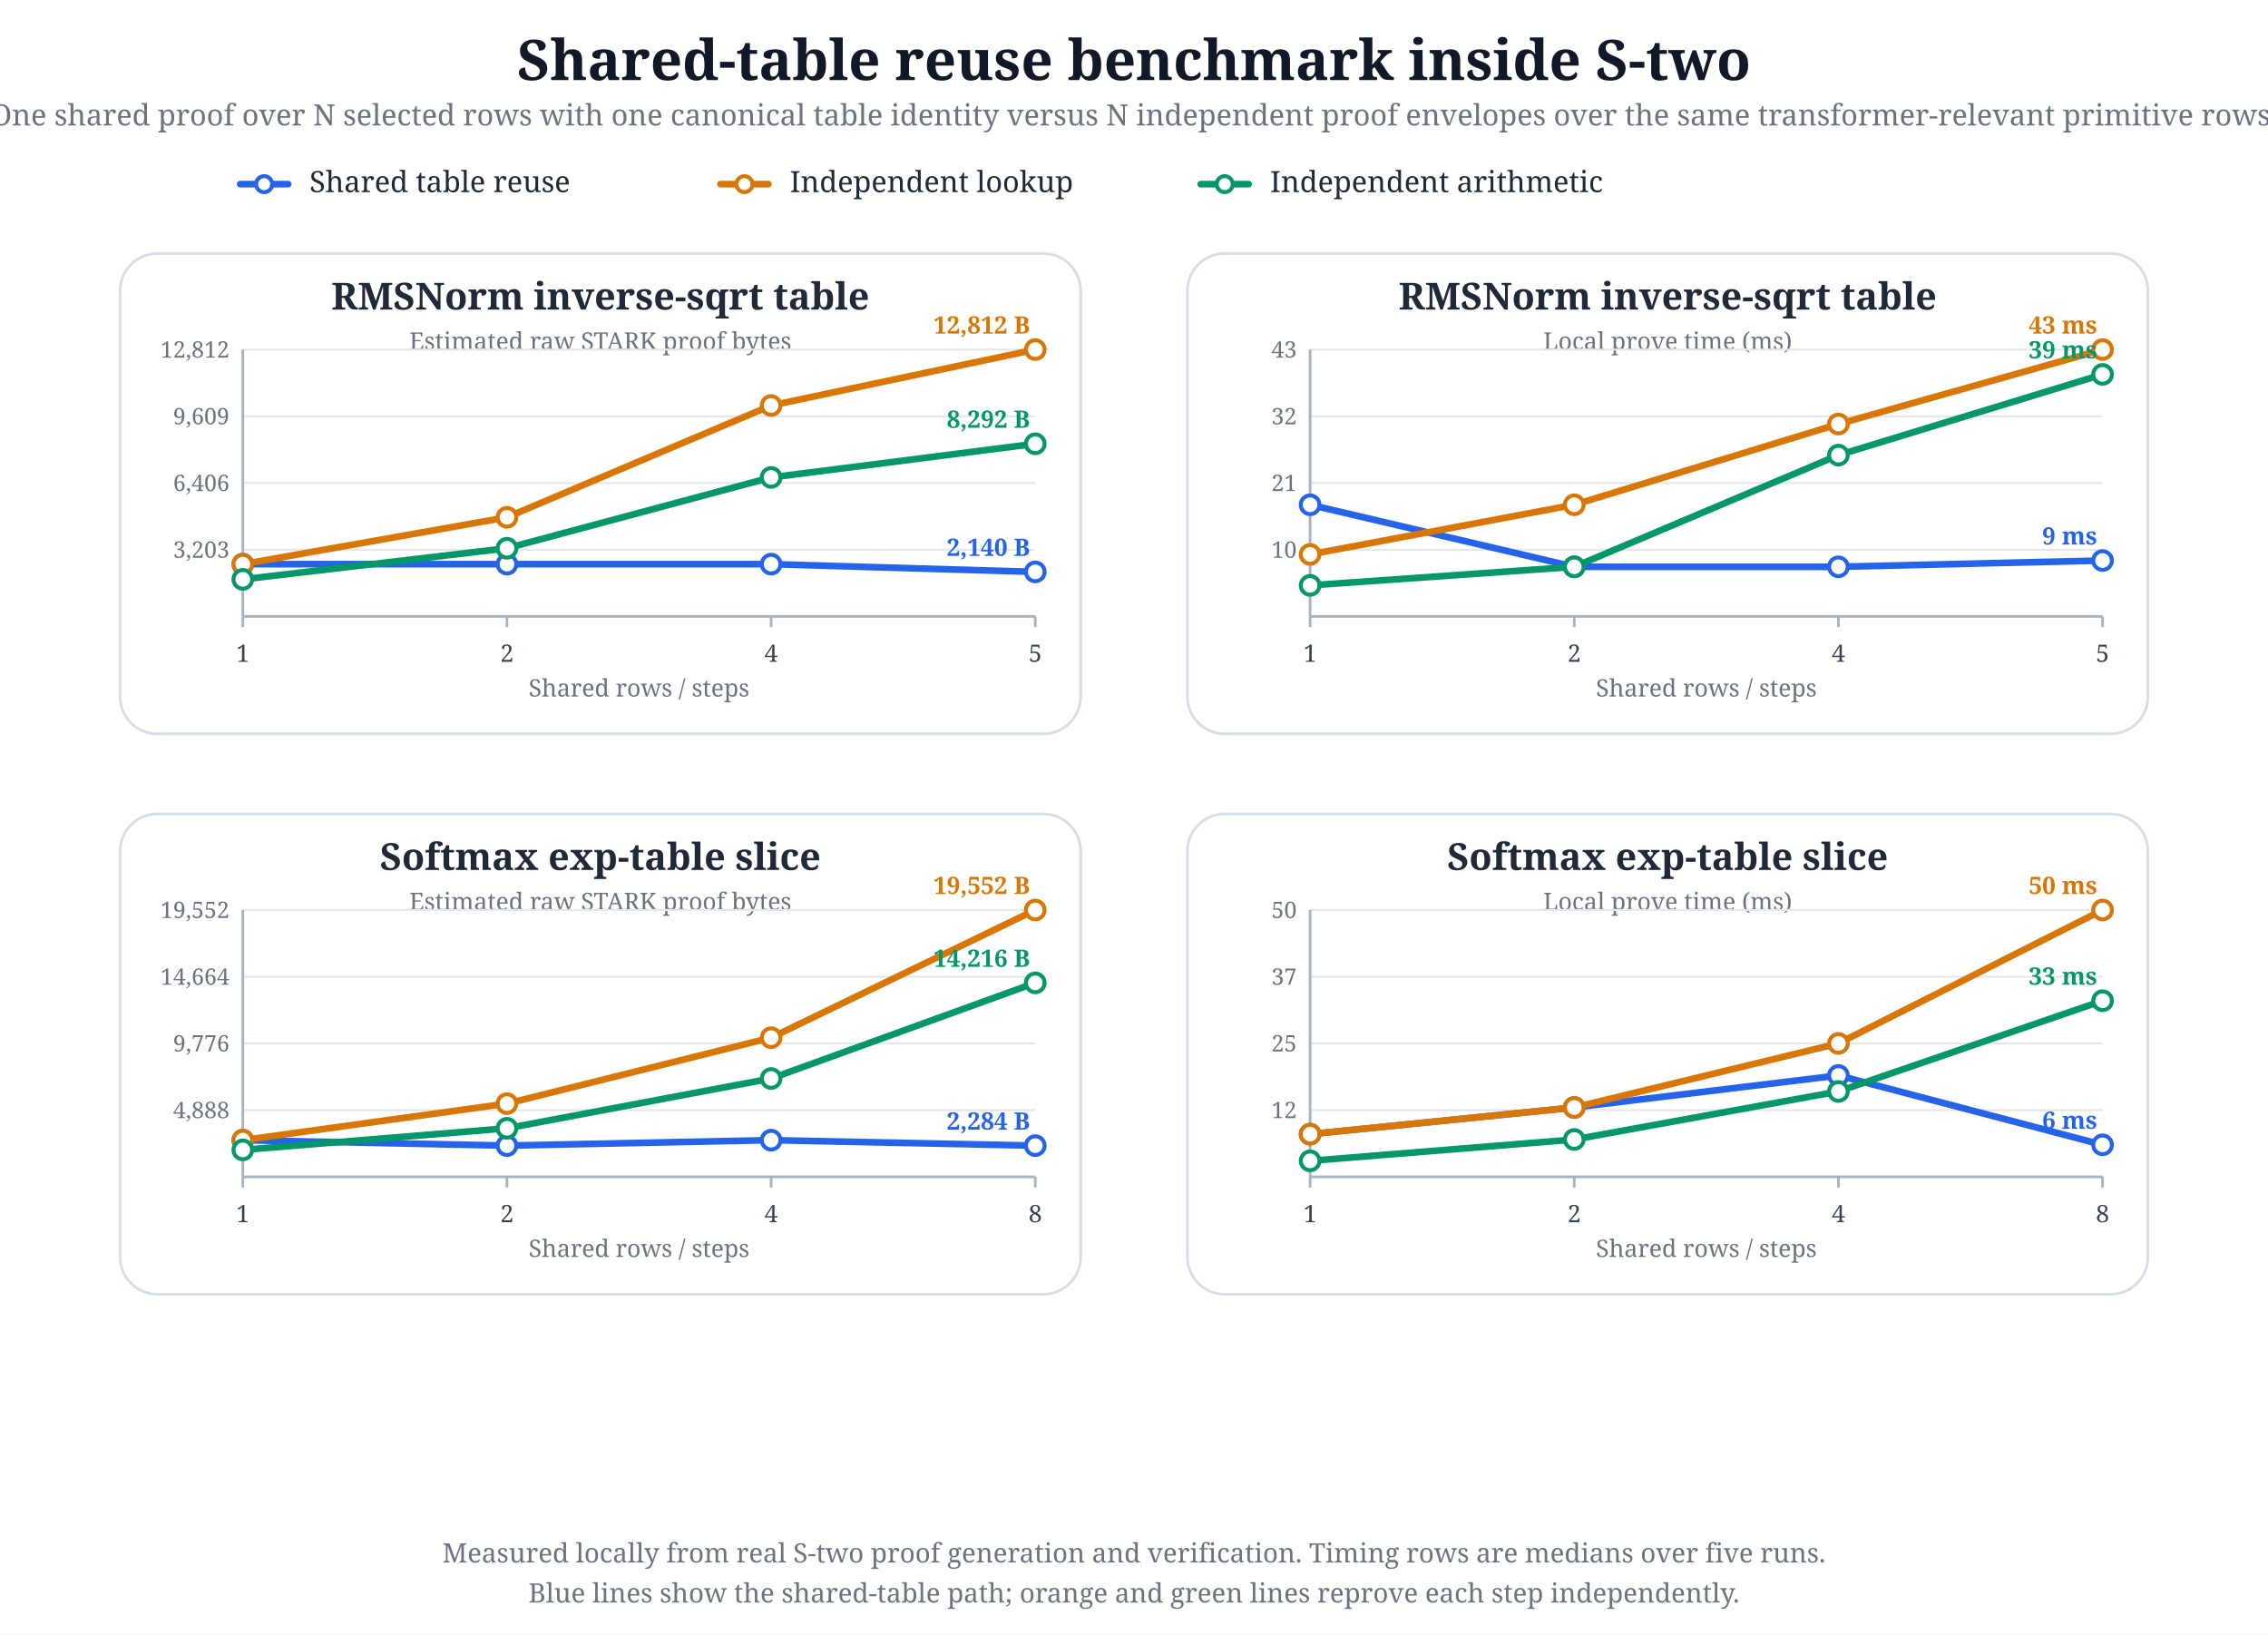
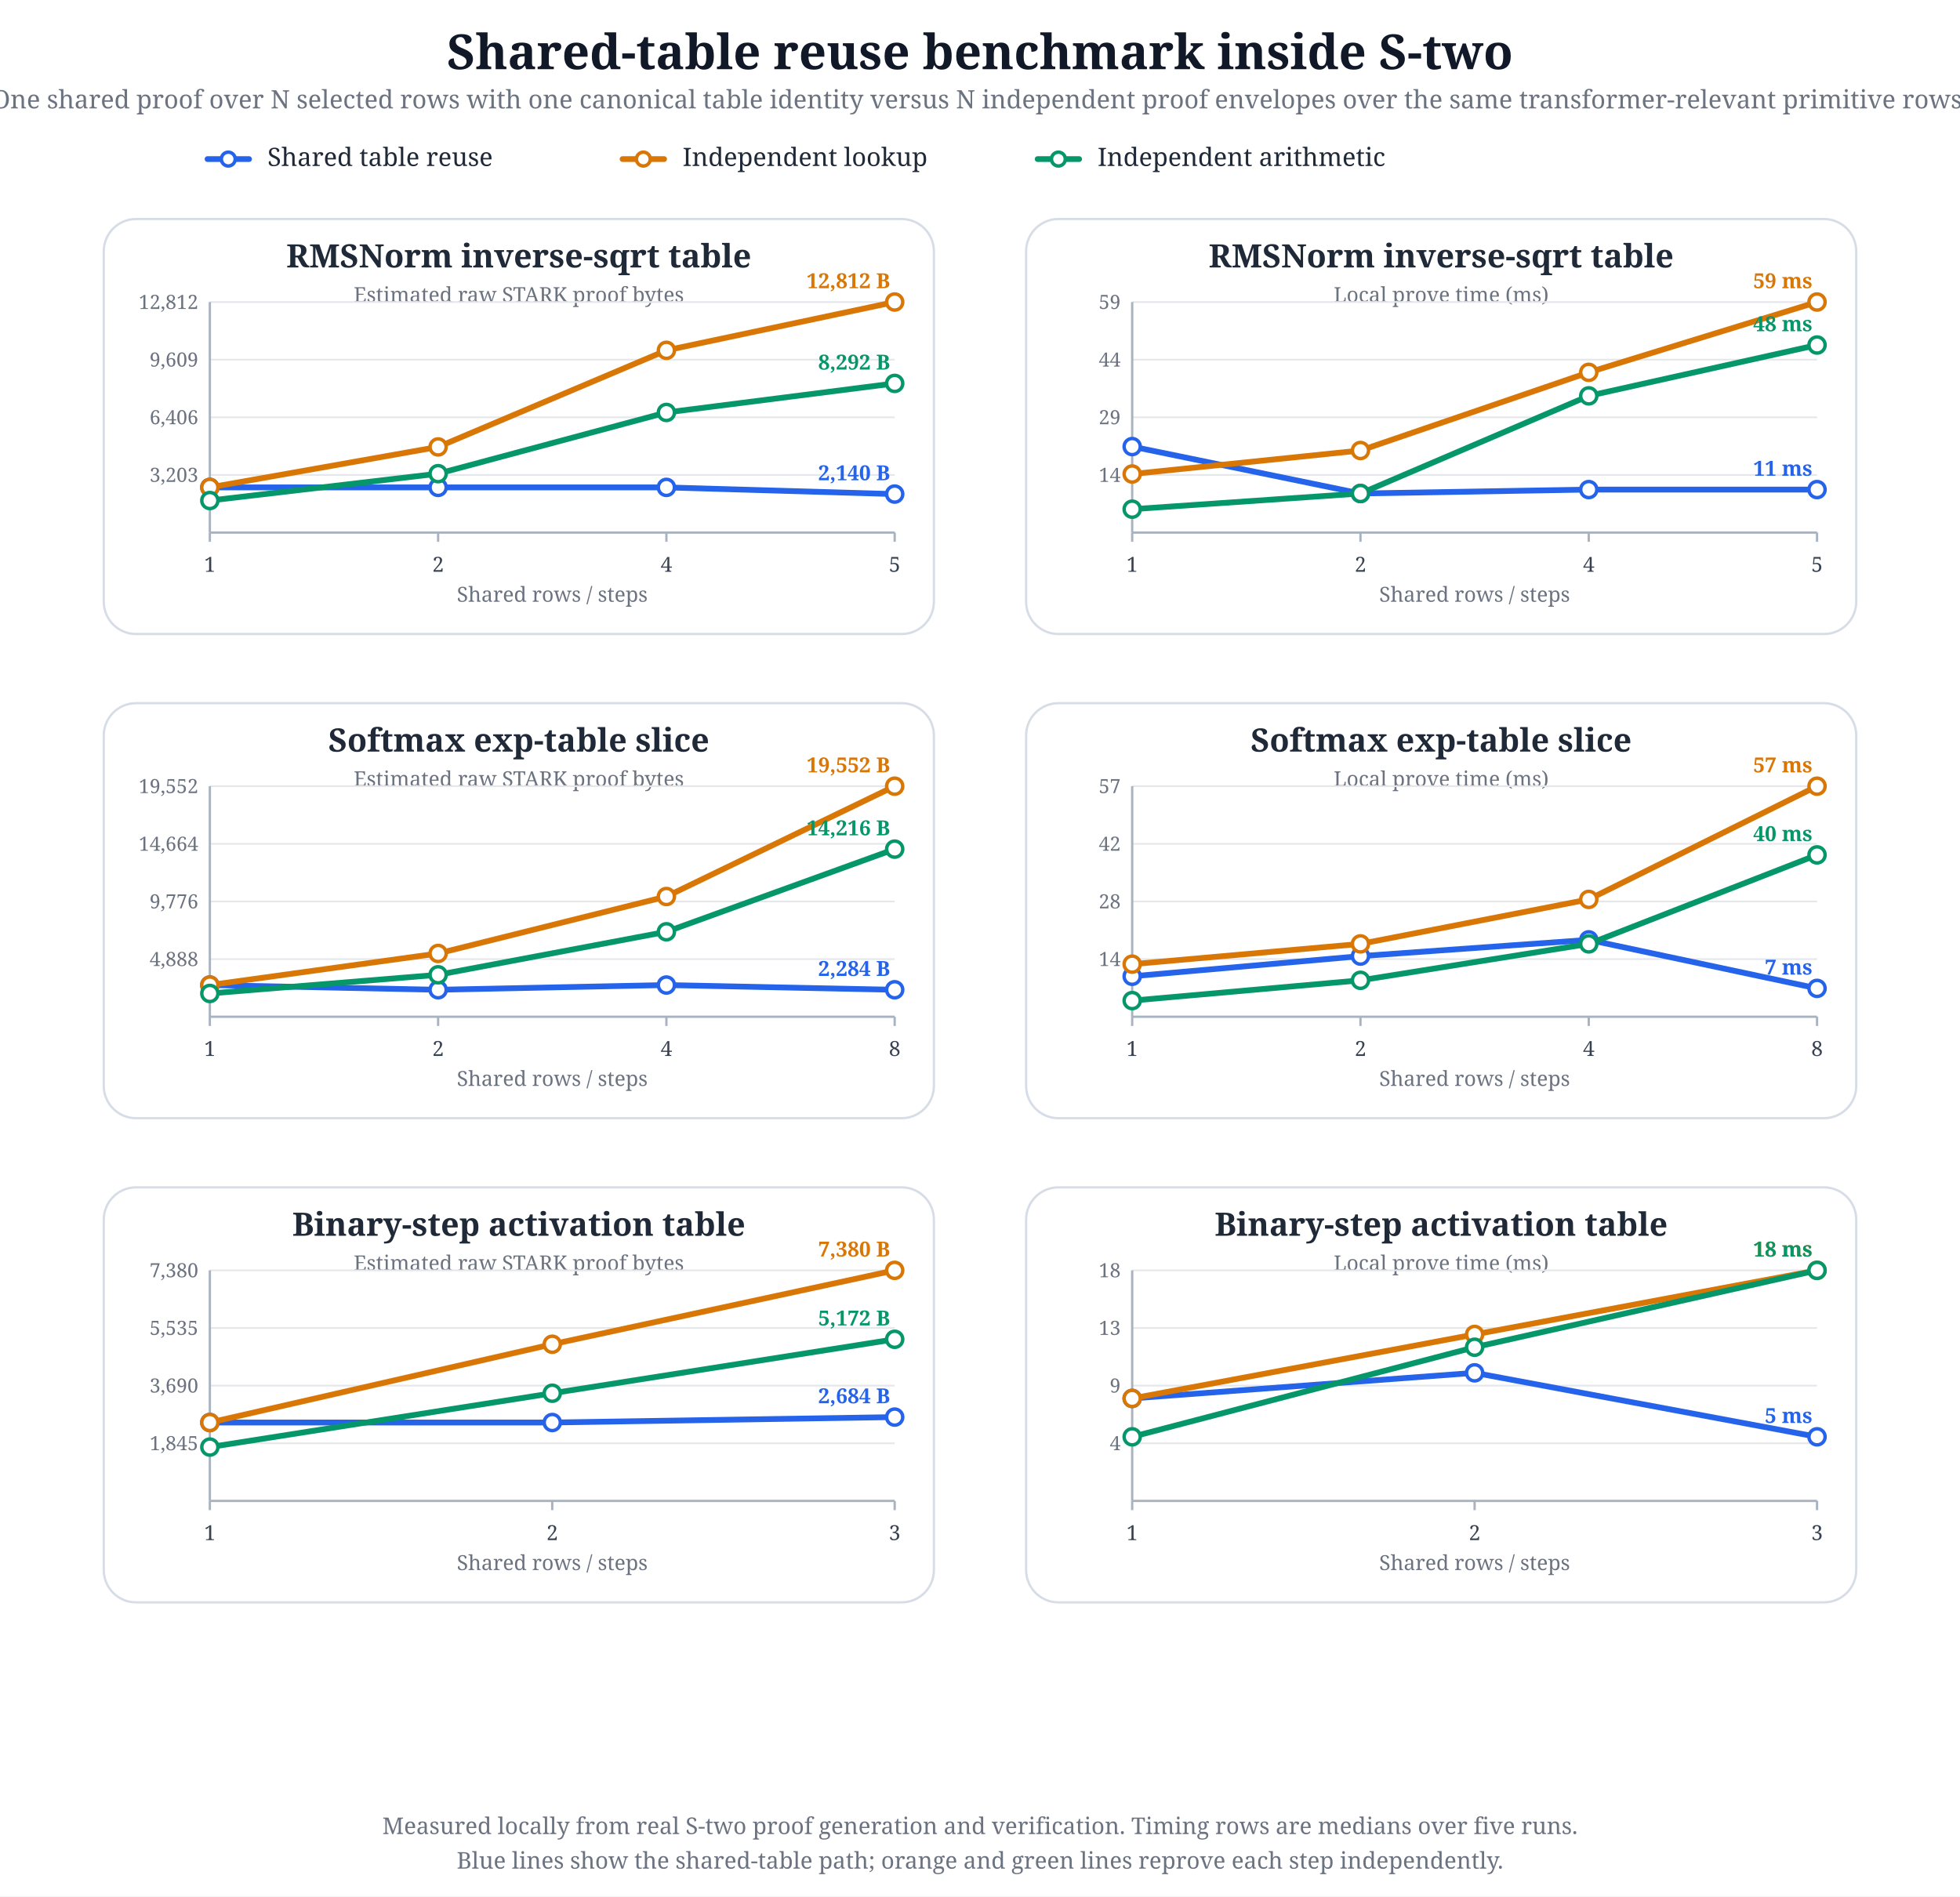
- <svg xmlns="http://www.w3.org/2000/svg" width="1700" height="1225" viewBox="0 0 1700 1225">
+ <svg xmlns="http://www.w3.org/2000/svg" width="1700" height="1645" viewBox="0 0 1700 1645">
  <rect width="100%" height="100%" fill="white" />
  <text x="850.0" y="60" text-anchor="middle" font-family="STIX Two Text, Georgia, serif" font-size="42" font-weight="700" fill="#111827">
    Shared-table reuse benchmark inside S-two
  </text>
  <text x="850.0" y="94" text-anchor="middle" font-family="STIX Two Text, Georgia, serif" font-size="22" fill="#6B7280">
    One shared proof over N selected rows with one canonical table identity versus N independent proof envelopes over the same transformer-relevant primitive rows.
  </text>
  <line x1="180" y1="138" x2="216" y2="138" stroke="#2563EB" stroke-width="5" stroke-linecap="round" />
  <circle cx="198" cy="138" r="6" fill="white" stroke="#2563EB" stroke-width="3" />
  <text x="232.0" y="144.0" text-anchor="start" font-family="STIX Two Text, Georgia, serif" font-size="22" font-weight="400" fill="#1F2937">Shared table reuse</text>
  <line x1="540" y1="138" x2="576" y2="138" stroke="#D97706" stroke-width="5" stroke-linecap="round" />
  <circle cx="558" cy="138" r="6" fill="white" stroke="#D97706" stroke-width="3" />
  <text x="592.0" y="144.0" text-anchor="start" font-family="STIX Two Text, Georgia, serif" font-size="22" font-weight="400" fill="#1F2937">Independent lookup</text>
  <line x1="900" y1="138" x2="936" y2="138" stroke="#059669" stroke-width="5" stroke-linecap="round" />
  <circle cx="918" cy="138" r="6" fill="white" stroke="#059669" stroke-width="3" />
  <text x="952.0" y="144.0" text-anchor="start" font-family="STIX Two Text, Georgia, serif" font-size="22" font-weight="400" fill="#1F2937">Independent arithmetic</text>
  <rect x="90" y="190" width="720" height="360" rx="28" fill="white" stroke="#D7DDE6" stroke-width="2" />
  <text x="450.0" y="232.0" text-anchor="middle" font-family="STIX Two Text, Georgia, serif" font-size="28" font-weight="600" fill="#1F2937">RMSNorm inverse-sqrt table</text>
  <text x="450.0" y="262.0" text-anchor="middle" font-family="STIX Two Text, Georgia, serif" font-size="18" font-weight="400" fill="#6B7280">Estimated raw STARK proof bytes</text>
  <line x1="182" y1="412.0" x2="776" y2="412.0" stroke="#E5E7EB" stroke-width="1.5" />
  <text x="172.0" y="418.0" text-anchor="end" font-family="STIX Two Text, Georgia, serif" font-size="17" font-weight="400" fill="#6B7280">3,203</text>
  <line x1="182" y1="362.0" x2="776" y2="362.0" stroke="#E5E7EB" stroke-width="1.5" />
  <text x="172.0" y="368.0" text-anchor="end" font-family="STIX Two Text, Georgia, serif" font-size="17" font-weight="400" fill="#6B7280">6,406</text>
  <line x1="182" y1="312.0" x2="776" y2="312.0" stroke="#E5E7EB" stroke-width="1.5" />
  <text x="172.0" y="318.0" text-anchor="end" font-family="STIX Two Text, Georgia, serif" font-size="17" font-weight="400" fill="#6B7280">9,609</text>
  <line x1="182" y1="262.0" x2="776" y2="262.0" stroke="#E5E7EB" stroke-width="1.5" />
  <text x="172.0" y="268.0" text-anchor="end" font-family="STIX Two Text, Georgia, serif" font-size="17" font-weight="400" fill="#6B7280">12,812</text>
  <line x1="182" y1="462" x2="776" y2="462" stroke="#A9B3C0" stroke-width="2" />
  <line x1="182" y1="262" x2="182" y2="462" stroke="#A9B3C0" stroke-width="2" />
  <line x1="182.0" y1="462" x2="182.0" y2="470" stroke="#A9B3C0" stroke-width="2" />
  <text x="182.0" y="496.0" text-anchor="middle" font-family="STIX Two Text, Georgia, serif" font-size="18" font-weight="400" fill="#374151">1</text>
  <line x1="380.0" y1="462" x2="380.0" y2="470" stroke="#A9B3C0" stroke-width="2" />
  <text x="380.0" y="496.0" text-anchor="middle" font-family="STIX Two Text, Georgia, serif" font-size="18" font-weight="400" fill="#374151">2</text>
  <line x1="578.0" y1="462" x2="578.0" y2="470" stroke="#A9B3C0" stroke-width="2" />
  <text x="578.0" y="496.0" text-anchor="middle" font-family="STIX Two Text, Georgia, serif" font-size="18" font-weight="400" fill="#374151">4</text>
  <line x1="776.0" y1="462" x2="776.0" y2="470" stroke="#A9B3C0" stroke-width="2" />
  <text x="776.0" y="496.0" text-anchor="middle" font-family="STIX Two Text, Georgia, serif" font-size="18" font-weight="400" fill="#374151">5</text>
  <text x="479.0" y="522.0" text-anchor="middle" font-family="STIX Two Text, Georgia, serif" font-size="18" font-weight="400" fill="#6B7280">Shared rows / steps</text>
  <path d="M 182.0 422.8 L 380.0 422.8 L 578.0 422.8 L 776.0 428.6" fill="none" stroke="#2563EB" stroke-width="5" stroke-linecap="round" stroke-linejoin="round" />
  <circle cx="182.0" cy="422.8" r="7" fill="white" stroke="#2563EB" stroke-width="3" />
  <circle cx="380.0" cy="422.8" r="7" fill="white" stroke="#2563EB" stroke-width="3" />
  <circle cx="578.0" cy="422.8" r="7" fill="white" stroke="#2563EB" stroke-width="3" />
  <circle cx="776.0" cy="428.6" r="7" fill="white" stroke="#2563EB" stroke-width="3" />
  <text x="772.0" y="416.6" text-anchor="end" font-family="STIX Two Text, Georgia, serif" font-size="18" font-weight="600" fill="#2563EB">2,140 B</text>
  <path d="M 182.0 422.8 L 380.0 387.7 L 578.0 303.9 L 776.0 262.0" fill="none" stroke="#D97706" stroke-width="5" stroke-linecap="round" stroke-linejoin="round" />
  <circle cx="182.0" cy="422.8" r="7" fill="white" stroke="#D97706" stroke-width="3" />
  <circle cx="380.0" cy="387.7" r="7" fill="white" stroke="#D97706" stroke-width="3" />
  <circle cx="578.0" cy="303.9" r="7" fill="white" stroke="#D97706" stroke-width="3" />
  <circle cx="776.0" cy="262.0" r="7" fill="white" stroke="#D97706" stroke-width="3" />
  <text x="772.0" y="250.0" text-anchor="end" font-family="STIX Two Text, Georgia, serif" font-size="18" font-weight="600" fill="#D97706">12,812 B</text>
  <path d="M 182.0 434.2 L 380.0 410.9 L 578.0 357.8 L 776.0 332.6" fill="none" stroke="#059669" stroke-width="5" stroke-linecap="round" stroke-linejoin="round" />
  <circle cx="182.0" cy="434.2" r="7" fill="white" stroke="#059669" stroke-width="3" />
  <circle cx="380.0" cy="410.9" r="7" fill="white" stroke="#059669" stroke-width="3" />
  <circle cx="578.0" cy="357.8" r="7" fill="white" stroke="#059669" stroke-width="3" />
  <circle cx="776.0" cy="332.6" r="7" fill="white" stroke="#059669" stroke-width="3" />
  <text x="772.0" y="320.6" text-anchor="end" font-family="STIX Two Text, Georgia, serif" font-size="18" font-weight="600" fill="#059669">8,292 B</text>
  <rect x="890" y="190" width="720" height="360" rx="28" fill="white" stroke="#D7DDE6" stroke-width="2" />
  <text x="1250.0" y="232.0" text-anchor="middle" font-family="STIX Two Text, Georgia, serif" font-size="28" font-weight="600" fill="#1F2937">RMSNorm inverse-sqrt table</text>
  <text x="1250.0" y="262.0" text-anchor="middle" font-family="STIX Two Text, Georgia, serif" font-size="18" font-weight="400" fill="#6B7280">Local prove time (ms)</text>
  <line x1="982" y1="412.0" x2="1576" y2="412.0" stroke="#E5E7EB" stroke-width="1.5" />
-   <text x="972.0" y="418.0" text-anchor="end" font-family="STIX Two Text, Georgia, serif" font-size="17" font-weight="400" fill="#6B7280">10</text>
+   <text x="972.0" y="418.0" text-anchor="end" font-family="STIX Two Text, Georgia, serif" font-size="17" font-weight="400" fill="#6B7280">14</text>
  <line x1="982" y1="362.0" x2="1576" y2="362.0" stroke="#E5E7EB" stroke-width="1.5" />
-   <text x="972.0" y="368.0" text-anchor="end" font-family="STIX Two Text, Georgia, serif" font-size="17" font-weight="400" fill="#6B7280">21</text>
+   <text x="972.0" y="368.0" text-anchor="end" font-family="STIX Two Text, Georgia, serif" font-size="17" font-weight="400" fill="#6B7280">29</text>
  <line x1="982" y1="312.0" x2="1576" y2="312.0" stroke="#E5E7EB" stroke-width="1.5" />
-   <text x="972.0" y="318.0" text-anchor="end" font-family="STIX Two Text, Georgia, serif" font-size="17" font-weight="400" fill="#6B7280">32</text>
+   <text x="972.0" y="318.0" text-anchor="end" font-family="STIX Two Text, Georgia, serif" font-size="17" font-weight="400" fill="#6B7280">44</text>
  <line x1="982" y1="262.0" x2="1576" y2="262.0" stroke="#E5E7EB" stroke-width="1.5" />
-   <text x="972.0" y="268.0" text-anchor="end" font-family="STIX Two Text, Georgia, serif" font-size="17" font-weight="400" fill="#6B7280">43</text>
+   <text x="972.0" y="268.0" text-anchor="end" font-family="STIX Two Text, Georgia, serif" font-size="17" font-weight="400" fill="#6B7280">59</text>
  <line x1="982" y1="462" x2="1576" y2="462" stroke="#A9B3C0" stroke-width="2" />
  <line x1="982" y1="262" x2="982" y2="462" stroke="#A9B3C0" stroke-width="2" />
  <line x1="982.0" y1="462" x2="982.0" y2="470" stroke="#A9B3C0" stroke-width="2" />
  <text x="982.0" y="496.0" text-anchor="middle" font-family="STIX Two Text, Georgia, serif" font-size="18" font-weight="400" fill="#374151">1</text>
  <line x1="1180.0" y1="462" x2="1180.0" y2="470" stroke="#A9B3C0" stroke-width="2" />
  <text x="1180.0" y="496.0" text-anchor="middle" font-family="STIX Two Text, Georgia, serif" font-size="18" font-weight="400" fill="#374151">2</text>
  <line x1="1378.0" y1="462" x2="1378.0" y2="470" stroke="#A9B3C0" stroke-width="2" />
  <text x="1378.0" y="496.0" text-anchor="middle" font-family="STIX Two Text, Georgia, serif" font-size="18" font-weight="400" fill="#374151">4</text>
  <line x1="1576.0" y1="462" x2="1576.0" y2="470" stroke="#A9B3C0" stroke-width="2" />
  <text x="1576.0" y="496.0" text-anchor="middle" font-family="STIX Two Text, Georgia, serif" font-size="18" font-weight="400" fill="#374151">5</text>
  <text x="1279.0" y="522.0" text-anchor="middle" font-family="STIX Two Text, Georgia, serif" font-size="18" font-weight="400" fill="#6B7280">Shared rows / steps</text>
-   <path d="M 982.0 378.3 L 1180.0 424.8 L 1378.0 424.8 L 1576.0 420.1" fill="none" stroke="#2563EB" stroke-width="5" stroke-linecap="round" stroke-linejoin="round" />
-   <circle cx="982.0" cy="378.3" r="7" fill="white" stroke="#2563EB" stroke-width="3" />
-   <circle cx="1180.0" cy="424.8" r="7" fill="white" stroke="#2563EB" stroke-width="3" />
-   <circle cx="1378.0" cy="424.8" r="7" fill="white" stroke="#2563EB" stroke-width="3" />
-   <circle cx="1576.0" cy="420.1" r="7" fill="white" stroke="#2563EB" stroke-width="3" />
-   <text x="1572.0" y="408.1" text-anchor="end" font-family="STIX Two Text, Georgia, serif" font-size="18" font-weight="600" fill="#2563EB">9 ms</text>
-   <path d="M 982.0 415.5 L 1180.0 378.3 L 1378.0 317.8 L 1576.0 262.0" fill="none" stroke="#D97706" stroke-width="5" stroke-linecap="round" stroke-linejoin="round" />
-   <circle cx="982.0" cy="415.5" r="7" fill="white" stroke="#D97706" stroke-width="3" />
-   <circle cx="1180.0" cy="378.3" r="7" fill="white" stroke="#D97706" stroke-width="3" />
-   <circle cx="1378.0" cy="317.8" r="7" fill="white" stroke="#D97706" stroke-width="3" />
+   <path d="M 982.0 387.4 L 1180.0 428.1 L 1378.0 424.7 L 1576.0 424.7" fill="none" stroke="#2563EB" stroke-width="5" stroke-linecap="round" stroke-linejoin="round" />
+   <circle cx="982.0" cy="387.4" r="7" fill="white" stroke="#2563EB" stroke-width="3" />
+   <circle cx="1180.0" cy="428.1" r="7" fill="white" stroke="#2563EB" stroke-width="3" />
+   <circle cx="1378.0" cy="424.7" r="7" fill="white" stroke="#2563EB" stroke-width="3" />
+   <circle cx="1576.0" cy="424.7" r="7" fill="white" stroke="#2563EB" stroke-width="3" />
+   <text x="1572.0" y="412.7" text-anchor="end" font-family="STIX Two Text, Georgia, serif" font-size="18" font-weight="600" fill="#2563EB">11 ms</text>
+   <path d="M 982.0 411.2 L 1180.0 390.8 L 1378.0 323.0 L 1576.0 262.0" fill="none" stroke="#D97706" stroke-width="5" stroke-linecap="round" stroke-linejoin="round" />
+   <circle cx="982.0" cy="411.2" r="7" fill="white" stroke="#D97706" stroke-width="3" />
+   <circle cx="1180.0" cy="390.8" r="7" fill="white" stroke="#D97706" stroke-width="3" />
+   <circle cx="1378.0" cy="323.0" r="7" fill="white" stroke="#D97706" stroke-width="3" />
  <circle cx="1576.0" cy="262.0" r="7" fill="white" stroke="#D97706" stroke-width="3" />
-   <text x="1572.0" y="250.0" text-anchor="end" font-family="STIX Two Text, Georgia, serif" font-size="18" font-weight="600" fill="#D97706">43 ms</text>
-   <path d="M 982.0 438.7 L 1180.0 424.8 L 1378.0 341.1 L 1576.0 280.6" fill="none" stroke="#059669" stroke-width="5" stroke-linecap="round" stroke-linejoin="round" />
-   <circle cx="982.0" cy="438.7" r="7" fill="white" stroke="#059669" stroke-width="3" />
-   <circle cx="1180.0" cy="424.8" r="7" fill="white" stroke="#059669" stroke-width="3" />
-   <circle cx="1378.0" cy="341.1" r="7" fill="white" stroke="#059669" stroke-width="3" />
-   <circle cx="1576.0" cy="280.6" r="7" fill="white" stroke="#059669" stroke-width="3" />
-   <text x="1572.0" y="268.6" text-anchor="end" font-family="STIX Two Text, Georgia, serif" font-size="18" font-weight="600" fill="#059669">39 ms</text>
+   <text x="1572.0" y="250.0" text-anchor="end" font-family="STIX Two Text, Georgia, serif" font-size="18" font-weight="600" fill="#D97706">59 ms</text>
+   <path d="M 982.0 441.7 L 1180.0 428.1 L 1378.0 343.4 L 1576.0 299.3" fill="none" stroke="#059669" stroke-width="5" stroke-linecap="round" stroke-linejoin="round" />
+   <circle cx="982.0" cy="441.7" r="7" fill="white" stroke="#059669" stroke-width="3" />
+   <circle cx="1180.0" cy="428.1" r="7" fill="white" stroke="#059669" stroke-width="3" />
+   <circle cx="1378.0" cy="343.4" r="7" fill="white" stroke="#059669" stroke-width="3" />
+   <circle cx="1576.0" cy="299.3" r="7" fill="white" stroke="#059669" stroke-width="3" />
+   <text x="1572.0" y="287.3" text-anchor="end" font-family="STIX Two Text, Georgia, serif" font-size="18" font-weight="600" fill="#059669">48 ms</text>
  <rect x="90" y="610" width="720" height="360" rx="28" fill="white" stroke="#D7DDE6" stroke-width="2" />
  <text x="450.0" y="652.0" text-anchor="middle" font-family="STIX Two Text, Georgia, serif" font-size="28" font-weight="600" fill="#1F2937">Softmax exp-table slice</text>
  <text x="450.0" y="682.0" text-anchor="middle" font-family="STIX Two Text, Georgia, serif" font-size="18" font-weight="400" fill="#6B7280">Estimated raw STARK proof bytes</text>
  <line x1="182" y1="832.0" x2="776" y2="832.0" stroke="#E5E7EB" stroke-width="1.5" />
  <text x="172.0" y="838.0" text-anchor="end" font-family="STIX Two Text, Georgia, serif" font-size="17" font-weight="400" fill="#6B7280">4,888</text>
  <line x1="182" y1="782.0" x2="776" y2="782.0" stroke="#E5E7EB" stroke-width="1.5" />
  <text x="172.0" y="788.0" text-anchor="end" font-family="STIX Two Text, Georgia, serif" font-size="17" font-weight="400" fill="#6B7280">9,776</text>
  <line x1="182" y1="732.0" x2="776" y2="732.0" stroke="#E5E7EB" stroke-width="1.5" />
  <text x="172.0" y="738.0" text-anchor="end" font-family="STIX Two Text, Georgia, serif" font-size="17" font-weight="400" fill="#6B7280">14,664</text>
  <line x1="182" y1="682.0" x2="776" y2="682.0" stroke="#E5E7EB" stroke-width="1.5" />
  <text x="172.0" y="688.0" text-anchor="end" font-family="STIX Two Text, Georgia, serif" font-size="17" font-weight="400" fill="#6B7280">19,552</text>
  <line x1="182" y1="882" x2="776" y2="882" stroke="#A9B3C0" stroke-width="2" />
  <line x1="182" y1="682" x2="182" y2="882" stroke="#A9B3C0" stroke-width="2" />
  <line x1="182.0" y1="882" x2="182.0" y2="890" stroke="#A9B3C0" stroke-width="2" />
  <text x="182.0" y="916.0" text-anchor="middle" font-family="STIX Two Text, Georgia, serif" font-size="18" font-weight="400" fill="#374151">1</text>
  <line x1="380.0" y1="882" x2="380.0" y2="890" stroke="#A9B3C0" stroke-width="2" />
  <text x="380.0" y="916.0" text-anchor="middle" font-family="STIX Two Text, Georgia, serif" font-size="18" font-weight="400" fill="#374151">2</text>
  <line x1="578.0" y1="882" x2="578.0" y2="890" stroke="#A9B3C0" stroke-width="2" />
  <text x="578.0" y="916.0" text-anchor="middle" font-family="STIX Two Text, Georgia, serif" font-size="18" font-weight="400" fill="#374151">4</text>
  <line x1="776.0" y1="882" x2="776.0" y2="890" stroke="#A9B3C0" stroke-width="2" />
  <text x="776.0" y="916.0" text-anchor="middle" font-family="STIX Two Text, Georgia, serif" font-size="18" font-weight="400" fill="#374151">8</text>
  <text x="479.0" y="942.0" text-anchor="middle" font-family="STIX Two Text, Georgia, serif" font-size="18" font-weight="400" fill="#6B7280">Shared rows / steps</text>
  <path d="M 182.0 854.5 L 380.0 858.6 L 578.0 854.5 L 776.0 858.6" fill="none" stroke="#2563EB" stroke-width="5" stroke-linecap="round" stroke-linejoin="round" />
  <circle cx="182.0" cy="854.5" r="7" fill="white" stroke="#2563EB" stroke-width="3" />
  <circle cx="380.0" cy="858.6" r="7" fill="white" stroke="#2563EB" stroke-width="3" />
  <circle cx="578.0" cy="854.5" r="7" fill="white" stroke="#2563EB" stroke-width="3" />
  <circle cx="776.0" cy="858.6" r="7" fill="white" stroke="#2563EB" stroke-width="3" />
  <text x="772.0" y="846.6" text-anchor="end" font-family="STIX Two Text, Georgia, serif" font-size="18" font-weight="600" fill="#2563EB">2,284 B</text>
  <path d="M 182.0 854.5 L 380.0 827.1 L 578.0 777.7 L 776.0 682.0" fill="none" stroke="#D97706" stroke-width="5" stroke-linecap="round" stroke-linejoin="round" />
  <circle cx="182.0" cy="854.5" r="7" fill="white" stroke="#D97706" stroke-width="3" />
  <circle cx="380.0" cy="827.1" r="7" fill="white" stroke="#D97706" stroke-width="3" />
  <circle cx="578.0" cy="777.7" r="7" fill="white" stroke="#D97706" stroke-width="3" />
  <circle cx="776.0" cy="682.0" r="7" fill="white" stroke="#D97706" stroke-width="3" />
  <text x="772.0" y="670.0" text-anchor="end" font-family="STIX Two Text, Georgia, serif" font-size="18" font-weight="600" fill="#D97706">19,552 B</text>
  <path d="M 182.0 861.8 L 380.0 845.6 L 578.0 808.3 L 776.0 736.6" fill="none" stroke="#059669" stroke-width="5" stroke-linecap="round" stroke-linejoin="round" />
  <circle cx="182.0" cy="861.8" r="7" fill="white" stroke="#059669" stroke-width="3" />
  <circle cx="380.0" cy="845.6" r="7" fill="white" stroke="#059669" stroke-width="3" />
  <circle cx="578.0" cy="808.3" r="7" fill="white" stroke="#059669" stroke-width="3" />
  <circle cx="776.0" cy="736.6" r="7" fill="white" stroke="#059669" stroke-width="3" />
  <text x="772.0" y="724.6" text-anchor="end" font-family="STIX Two Text, Georgia, serif" font-size="18" font-weight="600" fill="#059669">14,216 B</text>
  <rect x="890" y="610" width="720" height="360" rx="28" fill="white" stroke="#D7DDE6" stroke-width="2" />
  <text x="1250.0" y="652.0" text-anchor="middle" font-family="STIX Two Text, Georgia, serif" font-size="28" font-weight="600" fill="#1F2937">Softmax exp-table slice</text>
  <text x="1250.0" y="682.0" text-anchor="middle" font-family="STIX Two Text, Georgia, serif" font-size="18" font-weight="400" fill="#6B7280">Local prove time (ms)</text>
  <line x1="982" y1="832.0" x2="1576" y2="832.0" stroke="#E5E7EB" stroke-width="1.5" />
-   <text x="972.0" y="838.0" text-anchor="end" font-family="STIX Two Text, Georgia, serif" font-size="17" font-weight="400" fill="#6B7280">12</text>
+   <text x="972.0" y="838.0" text-anchor="end" font-family="STIX Two Text, Georgia, serif" font-size="17" font-weight="400" fill="#6B7280">14</text>
  <line x1="982" y1="782.0" x2="1576" y2="782.0" stroke="#E5E7EB" stroke-width="1.5" />
-   <text x="972.0" y="788.0" text-anchor="end" font-family="STIX Two Text, Georgia, serif" font-size="17" font-weight="400" fill="#6B7280">25</text>
+   <text x="972.0" y="788.0" text-anchor="end" font-family="STIX Two Text, Georgia, serif" font-size="17" font-weight="400" fill="#6B7280">28</text>
  <line x1="982" y1="732.0" x2="1576" y2="732.0" stroke="#E5E7EB" stroke-width="1.5" />
-   <text x="972.0" y="738.0" text-anchor="end" font-family="STIX Two Text, Georgia, serif" font-size="17" font-weight="400" fill="#6B7280">37</text>
+   <text x="972.0" y="738.0" text-anchor="end" font-family="STIX Two Text, Georgia, serif" font-size="17" font-weight="400" fill="#6B7280">42</text>
  <line x1="982" y1="682.0" x2="1576" y2="682.0" stroke="#E5E7EB" stroke-width="1.5" />
-   <text x="972.0" y="688.0" text-anchor="end" font-family="STIX Two Text, Georgia, serif" font-size="17" font-weight="400" fill="#6B7280">50</text>
+   <text x="972.0" y="688.0" text-anchor="end" font-family="STIX Two Text, Georgia, serif" font-size="17" font-weight="400" fill="#6B7280">57</text>
  <line x1="982" y1="882" x2="1576" y2="882" stroke="#A9B3C0" stroke-width="2" />
  <line x1="982" y1="682" x2="982" y2="882" stroke="#A9B3C0" stroke-width="2" />
  <line x1="982.0" y1="882" x2="982.0" y2="890" stroke="#A9B3C0" stroke-width="2" />
  <text x="982.0" y="916.0" text-anchor="middle" font-family="STIX Two Text, Georgia, serif" font-size="18" font-weight="400" fill="#374151">1</text>
  <line x1="1180.0" y1="882" x2="1180.0" y2="890" stroke="#A9B3C0" stroke-width="2" />
  <text x="1180.0" y="916.0" text-anchor="middle" font-family="STIX Two Text, Georgia, serif" font-size="18" font-weight="400" fill="#374151">2</text>
  <line x1="1378.0" y1="882" x2="1378.0" y2="890" stroke="#A9B3C0" stroke-width="2" />
  <text x="1378.0" y="916.0" text-anchor="middle" font-family="STIX Two Text, Georgia, serif" font-size="18" font-weight="400" fill="#374151">4</text>
  <line x1="1576.0" y1="882" x2="1576.0" y2="890" stroke="#A9B3C0" stroke-width="2" />
  <text x="1576.0" y="916.0" text-anchor="middle" font-family="STIX Two Text, Georgia, serif" font-size="18" font-weight="400" fill="#374151">8</text>
  <text x="1279.0" y="942.0" text-anchor="middle" font-family="STIX Two Text, Georgia, serif" font-size="18" font-weight="400" fill="#6B7280">Shared rows / steps</text>
-   <path d="M 982.0 850.0 L 1180.0 830.0 L 1378.0 806.0 L 1576.0 858.0" fill="none" stroke="#2563EB" stroke-width="5" stroke-linecap="round" stroke-linejoin="round" />
-   <circle cx="982.0" cy="850.0" r="7" fill="white" stroke="#2563EB" stroke-width="3" />
-   <circle cx="1180.0" cy="830.0" r="7" fill="white" stroke="#2563EB" stroke-width="3" />
-   <circle cx="1378.0" cy="806.0" r="7" fill="white" stroke="#2563EB" stroke-width="3" />
-   <circle cx="1576.0" cy="858.0" r="7" fill="white" stroke="#2563EB" stroke-width="3" />
-   <text x="1572.0" y="846.0" text-anchor="end" font-family="STIX Two Text, Georgia, serif" font-size="18" font-weight="600" fill="#2563EB">6 ms</text>
-   <path d="M 982.0 850.0 L 1180.0 830.0 L 1378.0 782.0 L 1576.0 682.0" fill="none" stroke="#D97706" stroke-width="5" stroke-linecap="round" stroke-linejoin="round" />
-   <circle cx="982.0" cy="850.0" r="7" fill="white" stroke="#D97706" stroke-width="3" />
-   <circle cx="1180.0" cy="830.0" r="7" fill="white" stroke="#D97706" stroke-width="3" />
-   <circle cx="1378.0" cy="782.0" r="7" fill="white" stroke="#D97706" stroke-width="3" />
+   <path d="M 982.0 846.9 L 1180.0 829.4 L 1378.0 815.3 L 1576.0 857.4" fill="none" stroke="#2563EB" stroke-width="5" stroke-linecap="round" stroke-linejoin="round" />
+   <circle cx="982.0" cy="846.9" r="7" fill="white" stroke="#2563EB" stroke-width="3" />
+   <circle cx="1180.0" cy="829.4" r="7" fill="white" stroke="#2563EB" stroke-width="3" />
+   <circle cx="1378.0" cy="815.3" r="7" fill="white" stroke="#2563EB" stroke-width="3" />
+   <circle cx="1576.0" cy="857.4" r="7" fill="white" stroke="#2563EB" stroke-width="3" />
+   <text x="1572.0" y="845.4" text-anchor="end" font-family="STIX Two Text, Georgia, serif" font-size="18" font-weight="600" fill="#2563EB">7 ms</text>
+   <path d="M 982.0 836.4 L 1180.0 818.8 L 1378.0 780.2 L 1576.0 682.0" fill="none" stroke="#D97706" stroke-width="5" stroke-linecap="round" stroke-linejoin="round" />
+   <circle cx="982.0" cy="836.4" r="7" fill="white" stroke="#D97706" stroke-width="3" />
+   <circle cx="1180.0" cy="818.8" r="7" fill="white" stroke="#D97706" stroke-width="3" />
+   <circle cx="1378.0" cy="780.2" r="7" fill="white" stroke="#D97706" stroke-width="3" />
  <circle cx="1576.0" cy="682.0" r="7" fill="white" stroke="#D97706" stroke-width="3" />
-   <text x="1572.0" y="670.0" text-anchor="end" font-family="STIX Two Text, Georgia, serif" font-size="18" font-weight="600" fill="#D97706">50 ms</text>
-   <path d="M 982.0 870.0 L 1180.0 854.0 L 1378.0 818.0 L 1576.0 750.0" fill="none" stroke="#059669" stroke-width="5" stroke-linecap="round" stroke-linejoin="round" />
-   <circle cx="982.0" cy="870.0" r="7" fill="white" stroke="#059669" stroke-width="3" />
-   <circle cx="1180.0" cy="854.0" r="7" fill="white" stroke="#059669" stroke-width="3" />
-   <circle cx="1378.0" cy="818.0" r="7" fill="white" stroke="#059669" stroke-width="3" />
-   <circle cx="1576.0" cy="750.0" r="7" fill="white" stroke="#059669" stroke-width="3" />
-   <text x="1572.0" y="738.0" text-anchor="end" font-family="STIX Two Text, Georgia, serif" font-size="18" font-weight="600" fill="#059669">33 ms</text>
-   <text x="850.0" y="1171" text-anchor="middle" font-family="STIX Two Text, Georgia, serif" font-size="20" fill="#6B7280">
+   <text x="1572.0" y="670.0" text-anchor="end" font-family="STIX Two Text, Georgia, serif" font-size="18" font-weight="600" fill="#D97706">57 ms</text>
+   <path d="M 982.0 868.0 L 1180.0 850.4 L 1378.0 818.8 L 1576.0 741.6" fill="none" stroke="#059669" stroke-width="5" stroke-linecap="round" stroke-linejoin="round" />
+   <circle cx="982.0" cy="868.0" r="7" fill="white" stroke="#059669" stroke-width="3" />
+   <circle cx="1180.0" cy="850.4" r="7" fill="white" stroke="#059669" stroke-width="3" />
+   <circle cx="1378.0" cy="818.8" r="7" fill="white" stroke="#059669" stroke-width="3" />
+   <circle cx="1576.0" cy="741.6" r="7" fill="white" stroke="#059669" stroke-width="3" />
+   <text x="1572.0" y="729.6" text-anchor="end" font-family="STIX Two Text, Georgia, serif" font-size="18" font-weight="600" fill="#059669">40 ms</text>
+   <rect x="90" y="1030" width="720" height="360" rx="28" fill="white" stroke="#D7DDE6" stroke-width="2" />
+   <text x="450.0" y="1072.0" text-anchor="middle" font-family="STIX Two Text, Georgia, serif" font-size="28" font-weight="600" fill="#1F2937">Binary-step activation table</text>
+   <text x="450.0" y="1102.0" text-anchor="middle" font-family="STIX Two Text, Georgia, serif" font-size="18" font-weight="400" fill="#6B7280">Estimated raw STARK proof bytes</text>
+   <line x1="182" y1="1252.0" x2="776" y2="1252.0" stroke="#E5E7EB" stroke-width="1.5" />
+   <text x="172.0" y="1258.0" text-anchor="end" font-family="STIX Two Text, Georgia, serif" font-size="17" font-weight="400" fill="#6B7280">1,845</text>
+   <line x1="182" y1="1202.0" x2="776" y2="1202.0" stroke="#E5E7EB" stroke-width="1.5" />
+   <text x="172.0" y="1208.0" text-anchor="end" font-family="STIX Two Text, Georgia, serif" font-size="17" font-weight="400" fill="#6B7280">3,690</text>
+   <line x1="182" y1="1152.0" x2="776" y2="1152.0" stroke="#E5E7EB" stroke-width="1.5" />
+   <text x="172.0" y="1158.0" text-anchor="end" font-family="STIX Two Text, Georgia, serif" font-size="17" font-weight="400" fill="#6B7280">5,535</text>
+   <line x1="182" y1="1102.0" x2="776" y2="1102.0" stroke="#E5E7EB" stroke-width="1.5" />
+   <text x="172.0" y="1108.0" text-anchor="end" font-family="STIX Two Text, Georgia, serif" font-size="17" font-weight="400" fill="#6B7280">7,380</text>
+   <line x1="182" y1="1302" x2="776" y2="1302" stroke="#A9B3C0" stroke-width="2" />
+   <line x1="182" y1="1102" x2="182" y2="1302" stroke="#A9B3C0" stroke-width="2" />
+   <line x1="182.0" y1="1302" x2="182.0" y2="1310" stroke="#A9B3C0" stroke-width="2" />
+   <text x="182.0" y="1336.0" text-anchor="middle" font-family="STIX Two Text, Georgia, serif" font-size="18" font-weight="400" fill="#374151">1</text>
+   <line x1="479.0" y1="1302" x2="479.0" y2="1310" stroke="#A9B3C0" stroke-width="2" />
+   <text x="479.0" y="1336.0" text-anchor="middle" font-family="STIX Two Text, Georgia, serif" font-size="18" font-weight="400" fill="#374151">2</text>
+   <line x1="776.0" y1="1302" x2="776.0" y2="1310" stroke="#A9B3C0" stroke-width="2" />
+   <text x="776.0" y="1336.0" text-anchor="middle" font-family="STIX Two Text, Georgia, serif" font-size="18" font-weight="400" fill="#374151">3</text>
+   <text x="479.0" y="1362.0" text-anchor="middle" font-family="STIX Two Text, Georgia, serif" font-size="18" font-weight="400" fill="#6B7280">Shared rows / steps</text>
+   <path d="M 182.0 1234.0 L 479.0 1234.0 L 776.0 1229.3" fill="none" stroke="#2563EB" stroke-width="5" stroke-linecap="round" stroke-linejoin="round" />
+   <circle cx="182.0" cy="1234.0" r="7" fill="white" stroke="#2563EB" stroke-width="3" />
+   <circle cx="479.0" cy="1234.0" r="7" fill="white" stroke="#2563EB" stroke-width="3" />
+   <circle cx="776.0" cy="1229.3" r="7" fill="white" stroke="#2563EB" stroke-width="3" />
+   <text x="772.0" y="1217.3" text-anchor="end" font-family="STIX Two Text, Georgia, serif" font-size="18" font-weight="600" fill="#2563EB">2,684 B</text>
+   <path d="M 182.0 1234.0 L 479.0 1166.1 L 776.0 1102.0" fill="none" stroke="#D97706" stroke-width="5" stroke-linecap="round" stroke-linejoin="round" />
+   <circle cx="182.0" cy="1234.0" r="7" fill="white" stroke="#D97706" stroke-width="3" />
+   <circle cx="479.0" cy="1166.1" r="7" fill="white" stroke="#D97706" stroke-width="3" />
+   <circle cx="776.0" cy="1102.0" r="7" fill="white" stroke="#D97706" stroke-width="3" />
+   <text x="772.0" y="1090.0" text-anchor="end" font-family="STIX Two Text, Georgia, serif" font-size="18" font-weight="600" fill="#D97706">7,380 B</text>
+   <path d="M 182.0 1255.3 L 479.0 1208.6 L 776.0 1161.8" fill="none" stroke="#059669" stroke-width="5" stroke-linecap="round" stroke-linejoin="round" />
+   <circle cx="182.0" cy="1255.3" r="7" fill="white" stroke="#059669" stroke-width="3" />
+   <circle cx="479.0" cy="1208.6" r="7" fill="white" stroke="#059669" stroke-width="3" />
+   <circle cx="776.0" cy="1161.8" r="7" fill="white" stroke="#059669" stroke-width="3" />
+   <text x="772.0" y="1149.8" text-anchor="end" font-family="STIX Two Text, Georgia, serif" font-size="18" font-weight="600" fill="#059669">5,172 B</text>
+   <rect x="890" y="1030" width="720" height="360" rx="28" fill="white" stroke="#D7DDE6" stroke-width="2" />
+   <text x="1250.0" y="1072.0" text-anchor="middle" font-family="STIX Two Text, Georgia, serif" font-size="28" font-weight="600" fill="#1F2937">Binary-step activation table</text>
+   <text x="1250.0" y="1102.0" text-anchor="middle" font-family="STIX Two Text, Georgia, serif" font-size="18" font-weight="400" fill="#6B7280">Local prove time (ms)</text>
+   <line x1="982" y1="1252.0" x2="1576" y2="1252.0" stroke="#E5E7EB" stroke-width="1.5" />
+   <text x="972.0" y="1258.0" text-anchor="end" font-family="STIX Two Text, Georgia, serif" font-size="17" font-weight="400" fill="#6B7280">4</text>
+   <line x1="982" y1="1202.0" x2="1576" y2="1202.0" stroke="#E5E7EB" stroke-width="1.5" />
+   <text x="972.0" y="1208.0" text-anchor="end" font-family="STIX Two Text, Georgia, serif" font-size="17" font-weight="400" fill="#6B7280">9</text>
+   <line x1="982" y1="1152.0" x2="1576" y2="1152.0" stroke="#E5E7EB" stroke-width="1.5" />
+   <text x="972.0" y="1158.0" text-anchor="end" font-family="STIX Two Text, Georgia, serif" font-size="17" font-weight="400" fill="#6B7280">13</text>
+   <line x1="982" y1="1102.0" x2="1576" y2="1102.0" stroke="#E5E7EB" stroke-width="1.5" />
+   <text x="972.0" y="1108.0" text-anchor="end" font-family="STIX Two Text, Georgia, serif" font-size="17" font-weight="400" fill="#6B7280">18</text>
+   <line x1="982" y1="1302" x2="1576" y2="1302" stroke="#A9B3C0" stroke-width="2" />
+   <line x1="982" y1="1102" x2="982" y2="1302" stroke="#A9B3C0" stroke-width="2" />
+   <line x1="982.0" y1="1302" x2="982.0" y2="1310" stroke="#A9B3C0" stroke-width="2" />
+   <text x="982.0" y="1336.0" text-anchor="middle" font-family="STIX Two Text, Georgia, serif" font-size="18" font-weight="400" fill="#374151">1</text>
+   <line x1="1279.0" y1="1302" x2="1279.0" y2="1310" stroke="#A9B3C0" stroke-width="2" />
+   <text x="1279.0" y="1336.0" text-anchor="middle" font-family="STIX Two Text, Georgia, serif" font-size="18" font-weight="400" fill="#374151">2</text>
+   <line x1="1576.0" y1="1302" x2="1576.0" y2="1310" stroke="#A9B3C0" stroke-width="2" />
+   <text x="1576.0" y="1336.0" text-anchor="middle" font-family="STIX Two Text, Georgia, serif" font-size="18" font-weight="400" fill="#374151">3</text>
+   <text x="1279.0" y="1362.0" text-anchor="middle" font-family="STIX Two Text, Georgia, serif" font-size="18" font-weight="400" fill="#6B7280">Shared rows / steps</text>
+   <path d="M 982.0 1213.1 L 1279.0 1190.9 L 1576.0 1246.4" fill="none" stroke="#2563EB" stroke-width="5" stroke-linecap="round" stroke-linejoin="round" />
+   <circle cx="982.0" cy="1213.1" r="7" fill="white" stroke="#2563EB" stroke-width="3" />
+   <circle cx="1279.0" cy="1190.9" r="7" fill="white" stroke="#2563EB" stroke-width="3" />
+   <circle cx="1576.0" cy="1246.4" r="7" fill="white" stroke="#2563EB" stroke-width="3" />
+   <text x="1572.0" y="1234.4" text-anchor="end" font-family="STIX Two Text, Georgia, serif" font-size="18" font-weight="600" fill="#2563EB">5 ms</text>
+   <path d="M 982.0 1213.1 L 1279.0 1157.6 L 1576.0 1102.0" fill="none" stroke="#D97706" stroke-width="5" stroke-linecap="round" stroke-linejoin="round" />
+   <circle cx="982.0" cy="1213.1" r="7" fill="white" stroke="#D97706" stroke-width="3" />
+   <circle cx="1279.0" cy="1157.6" r="7" fill="white" stroke="#D97706" stroke-width="3" />
+   <circle cx="1576.0" cy="1102.0" r="7" fill="white" stroke="#D97706" stroke-width="3" />
+   <text x="1572.0" y="1090.0" text-anchor="end" font-family="STIX Two Text, Georgia, serif" font-size="18" font-weight="600" fill="#D97706">18 ms</text>
+   <path d="M 982.0 1246.4 L 1279.0 1168.7 L 1576.0 1102.0" fill="none" stroke="#059669" stroke-width="5" stroke-linecap="round" stroke-linejoin="round" />
+   <circle cx="982.0" cy="1246.4" r="7" fill="white" stroke="#059669" stroke-width="3" />
+   <circle cx="1279.0" cy="1168.7" r="7" fill="white" stroke="#059669" stroke-width="3" />
+   <circle cx="1576.0" cy="1102.0" r="7" fill="white" stroke="#059669" stroke-width="3" />
+   <text x="1572.0" y="1090.0" text-anchor="end" font-family="STIX Two Text, Georgia, serif" font-size="18" font-weight="600" fill="#059669">18 ms</text>
+   <text x="850.0" y="1591" text-anchor="middle" font-family="STIX Two Text, Georgia, serif" font-size="20" fill="#6B7280">
    Measured locally from real S-two proof generation and verification. Timing rows are medians over five runs.
  </text>
-   <text x="850.0" y="1201" text-anchor="middle" font-family="STIX Two Text, Georgia, serif" font-size="20" fill="#6B7280">
+   <text x="850.0" y="1621" text-anchor="middle" font-family="STIX Two Text, Georgia, serif" font-size="20" fill="#6B7280">
    Blue lines show the shared-table path; orange and green lines reprove each step independently.
  </text>
</svg>
